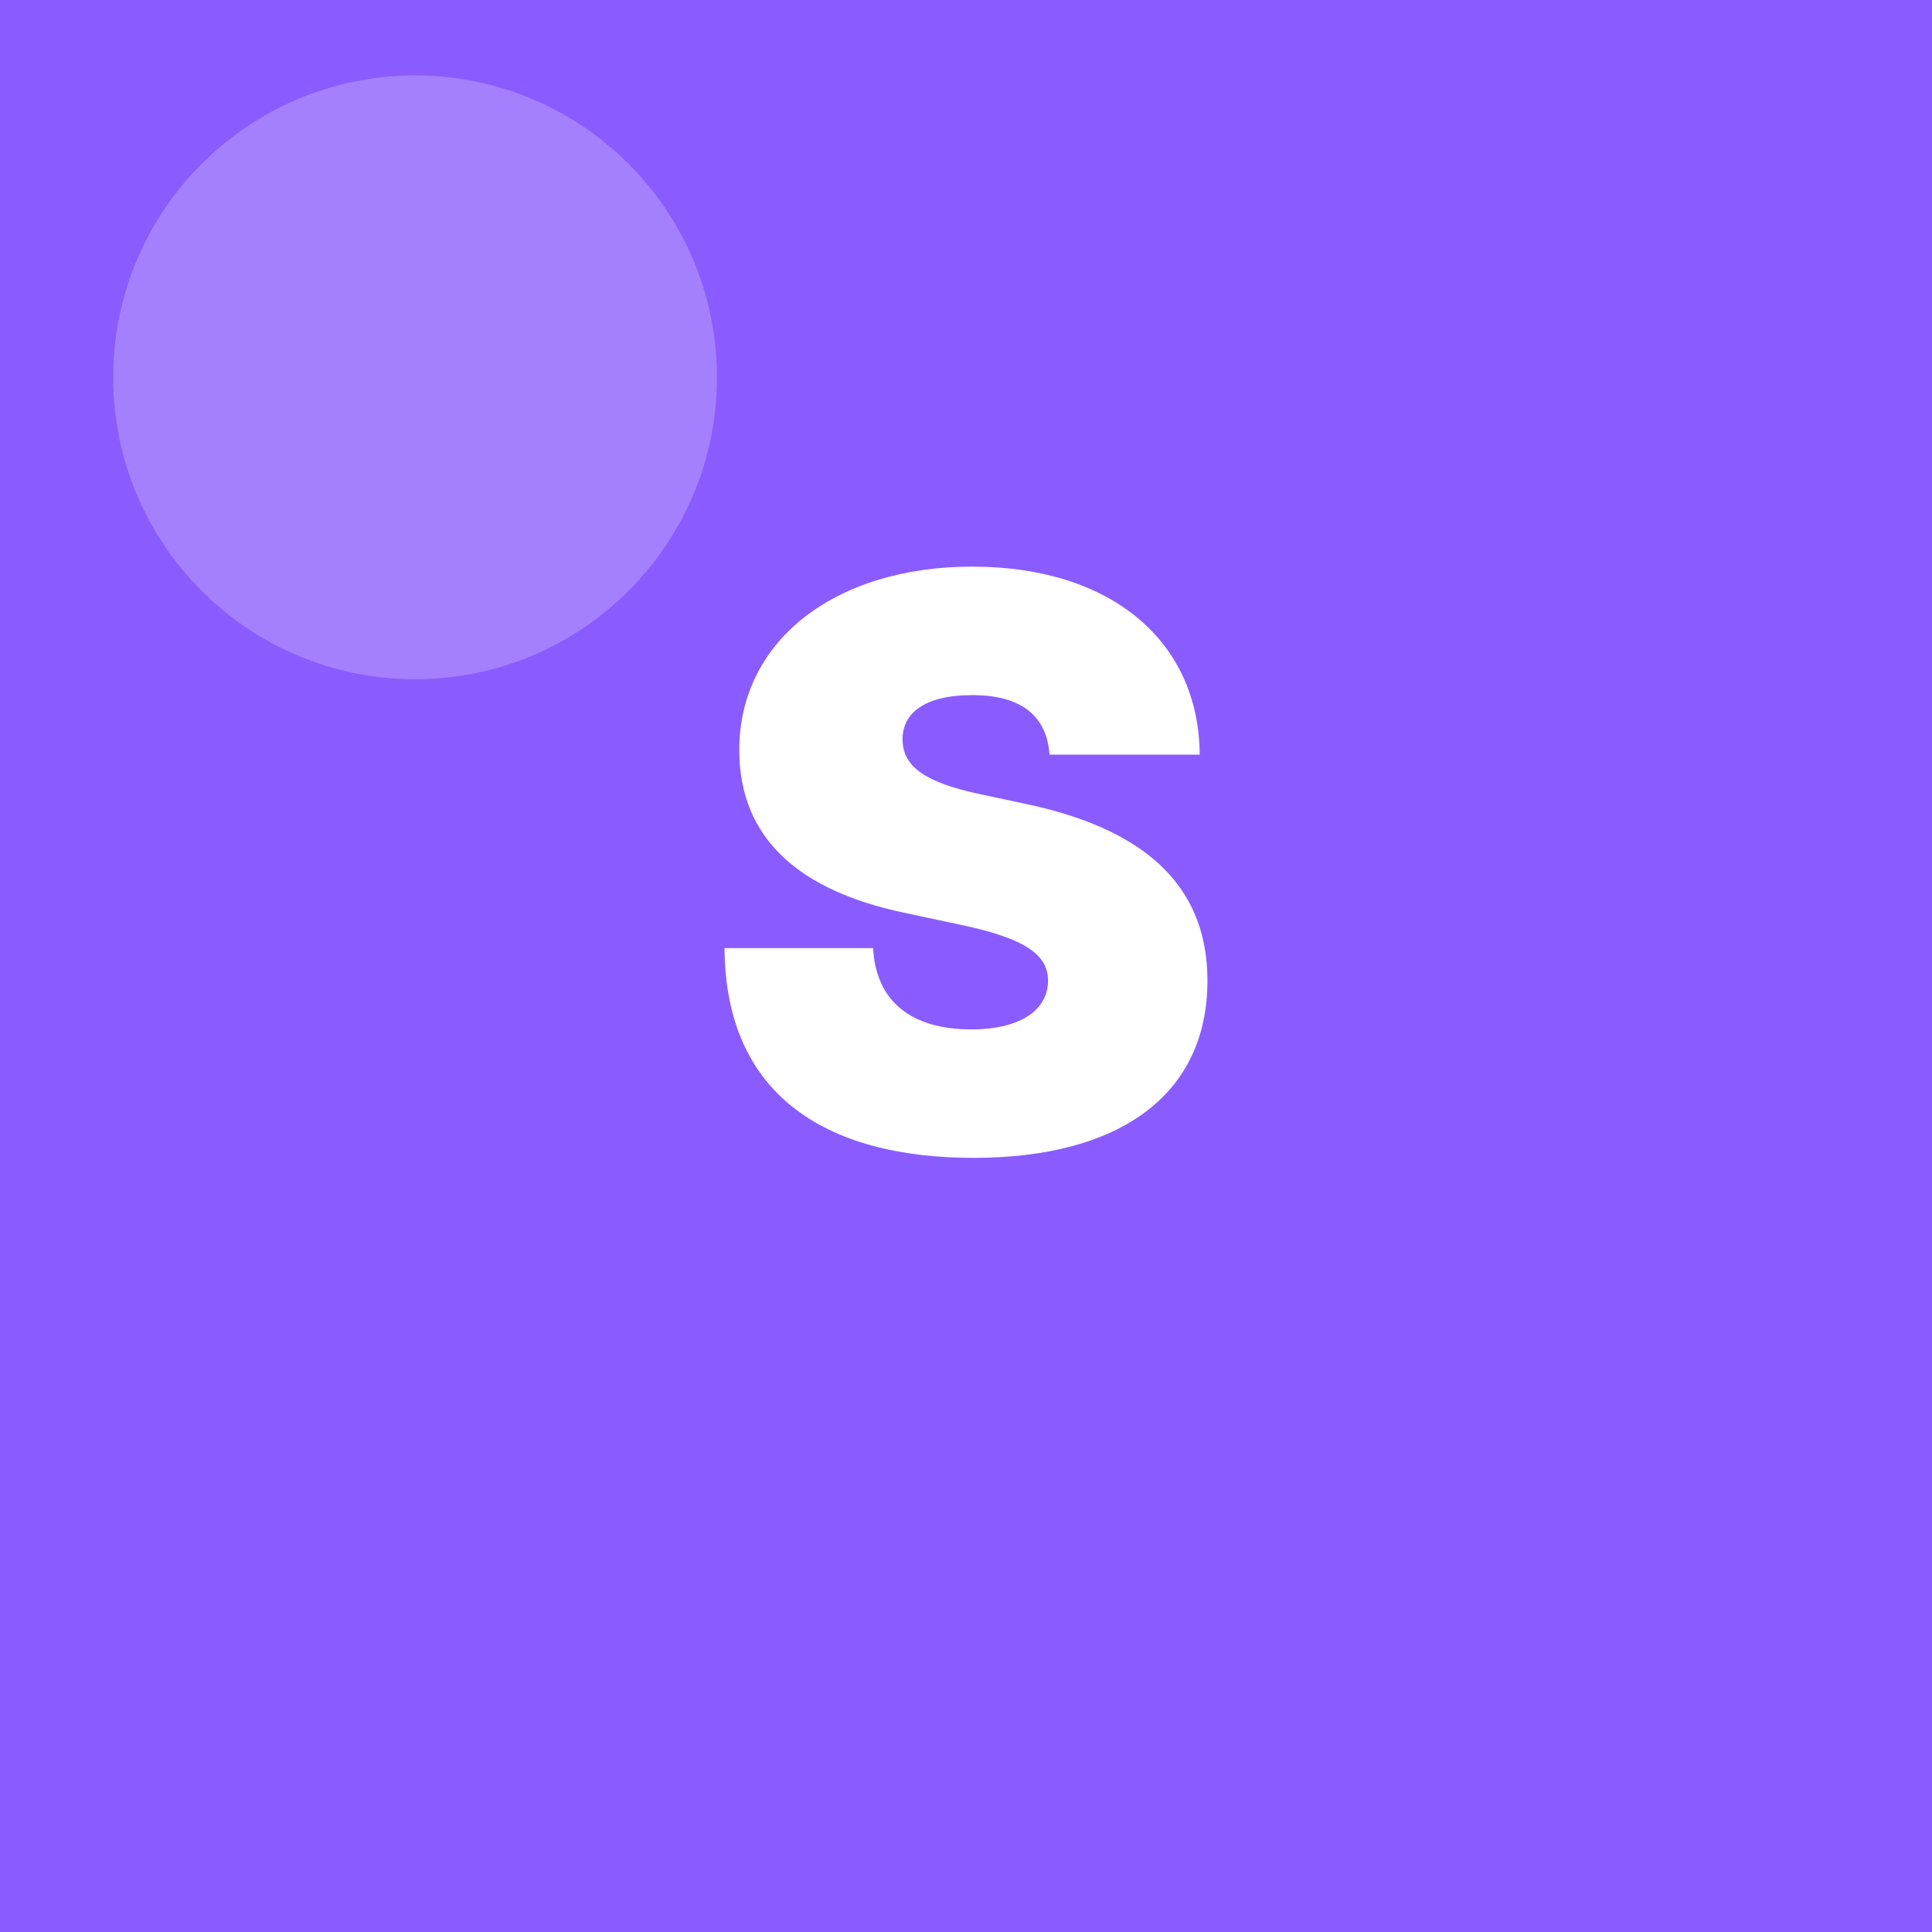
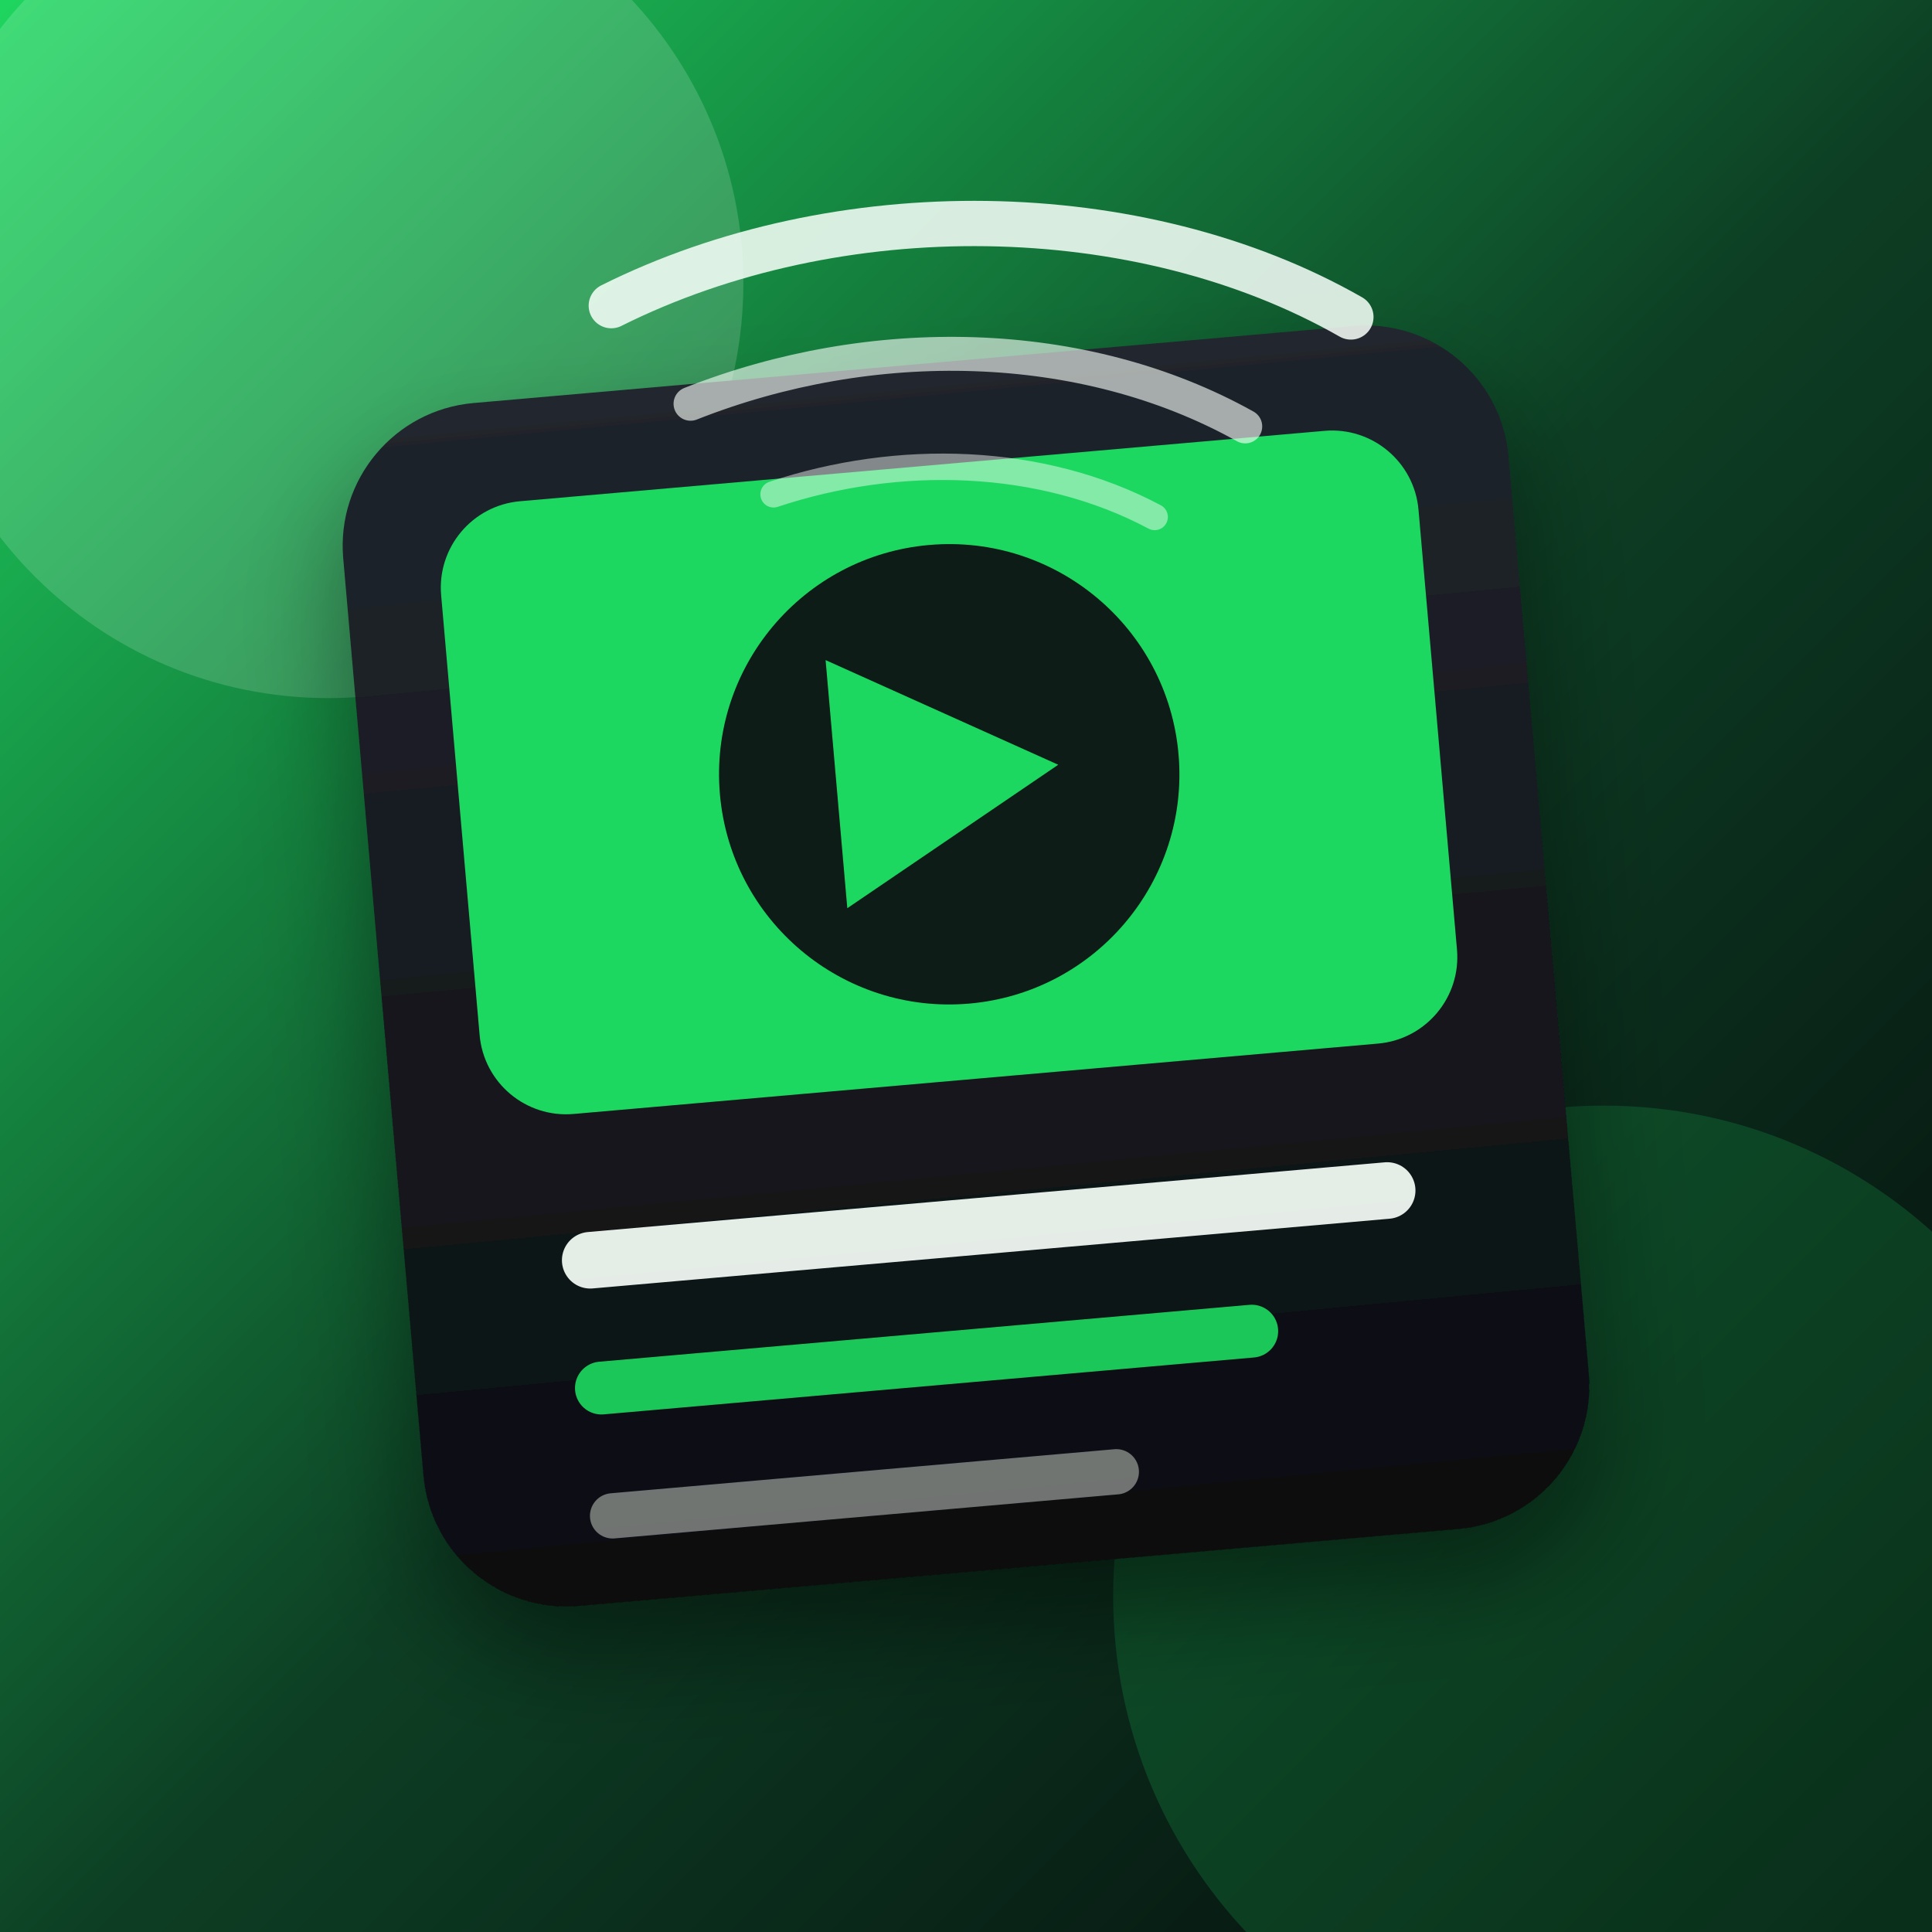
<svg xmlns="http://www.w3.org/2000/svg" viewBox="0 0 1024 1024" width="1024" height="1024" role="img" aria-label="Spotify Embed widget preview">
-   <rect width="1024" height="1024" fill="#8a5cff" />
-   <circle cx="220" cy="200" r="160" fill="#fff" opacity=".22" />
-   <text x="512" y="610" text-anchor="middle" font-family="Inter, system-ui, -apple-system, sans-serif" font-size="420" font-weight="900" fill="#fff">S</text>
+   <defs>
+     <linearGradient id="bgspotify" x1="0" y1="0" x2="1" y2="1">
+       <stop offset="0" stop-color="#1ed760" />
+       <stop offset=".52" stop-color="#0d3f24" />
+       <stop offset="1" stop-color="#05070a" />
+     </linearGradient>
+     <linearGradient id="cardspotify" x1="0" y1="0" x2="0" y2="1">
+       <stop offset="0" stop-color="#20252d" />
+       <stop offset="1" stop-color="#0b0d10" />
+     </linearGradient>
+     <filter id="shspotify" x="-20%" y="-20%" width="140%" height="150%">
+       <feDropShadow dx="0" dy="28" stdDeviation="28" flood-color="#000" flood-opacity=".42" />
+     </filter>
+   </defs>
+   <rect width="1024" height="1024" fill="url(#bgspotify)" />
+   <circle cx="174" cy="150" r="220" fill="#fff" opacity=".16" />
+   <circle cx="850" cy="846" r="260" fill="#1ed760" opacity=".18" />
+   <g filter="url(#shspotify)" transform="rotate(-5 512 512)">
+     <rect x="202" y="192" width="620" height="640" rx="76" fill="url(#cardspotify)" />
+     <rect x="252" y="246" width="520" height="326" rx="46" fill="#1ed760" />
+     <circle cx="512" cy="410" r="122" fill="#0a0d10" opacity=".92" />
+     <path d="M452 344 L452 476 L570 410 Z" fill="#1ed760" />
+     <path d="M300 650 H724" stroke="#f7fff9" stroke-width="30" stroke-linecap="round" opacity=".92" />
+     <path d="M300 718 H646" stroke="#1ed760" stroke-width="28" stroke-linecap="round" opacity=".92" />
+     <path d="M300 786 H568" stroke="#f7fff9" stroke-width="24" stroke-linecap="round" opacity=".42" />
+   </g>
+   <g fill="none" stroke="#f7fff9" stroke-linecap="round" opacity=".86">
+     <path d="M324 162 C444 102 604 104 716 168" stroke-width="24" />
+     <path d="M366 214 C462 176 574 178 660 226" stroke-width="18" opacity=".72" />
+     <path d="M410 262 C476 240 552 242 612 274" stroke-width="14" opacity=".54" />
+   </g>
</svg>
